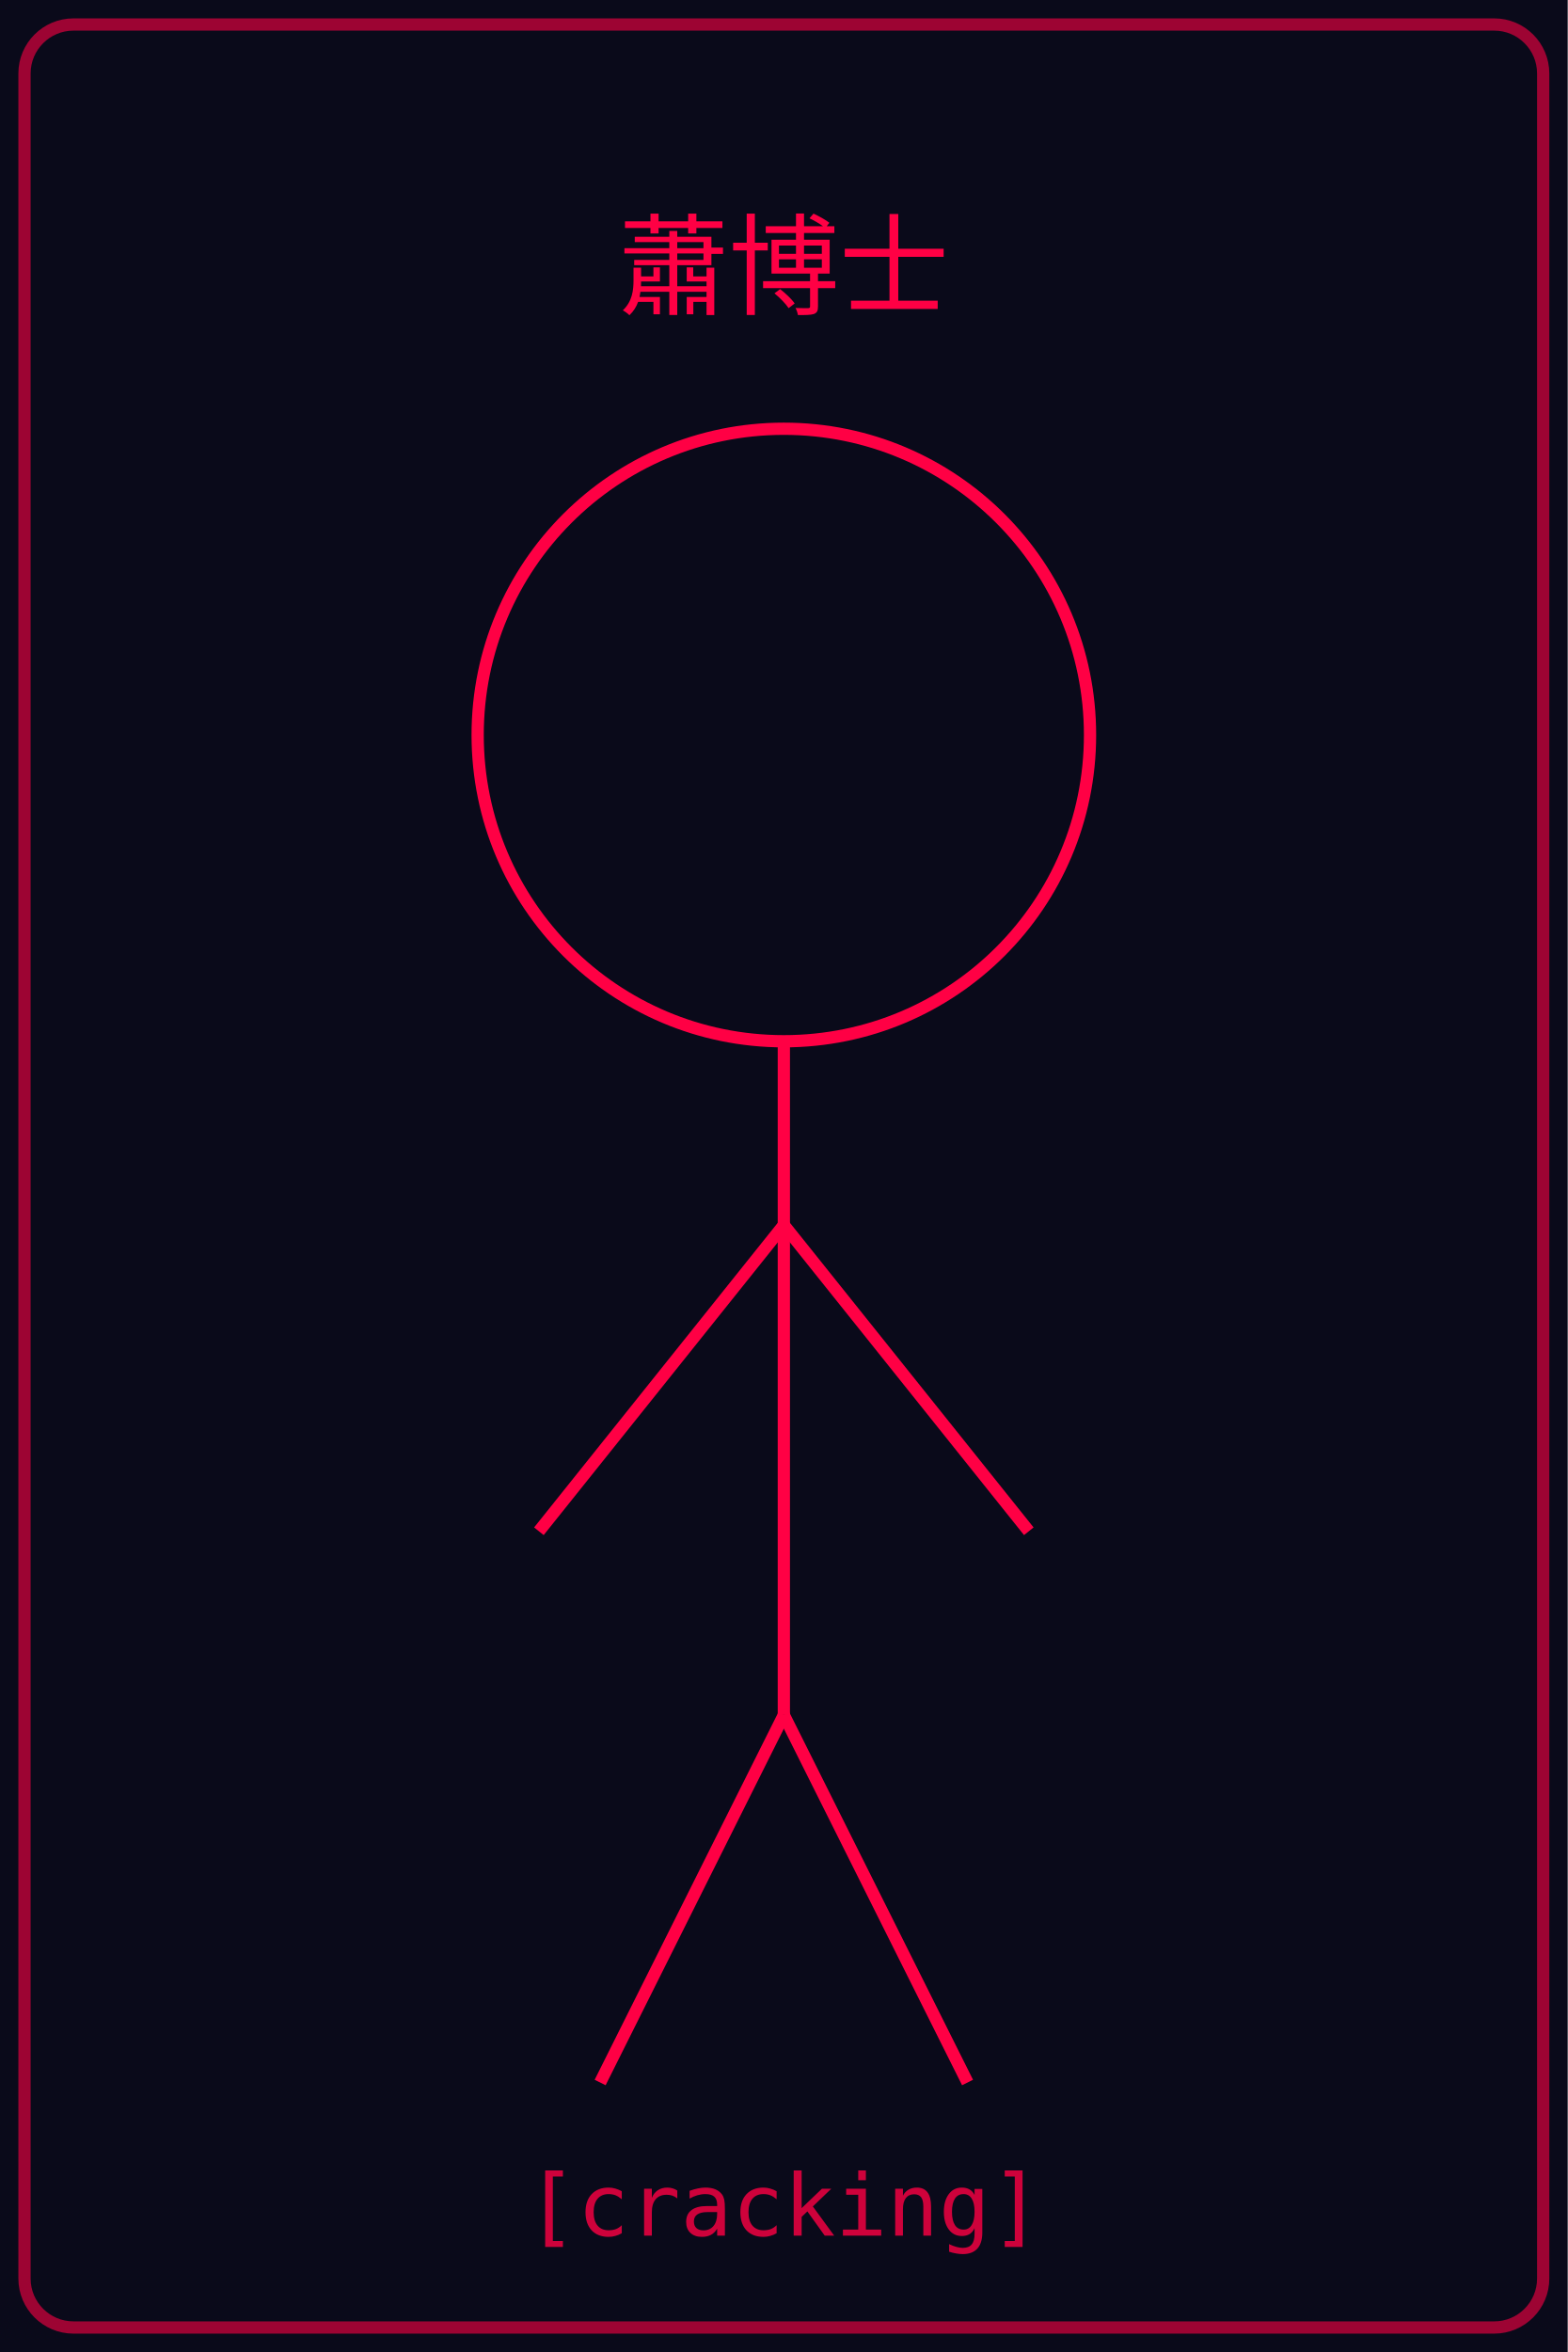
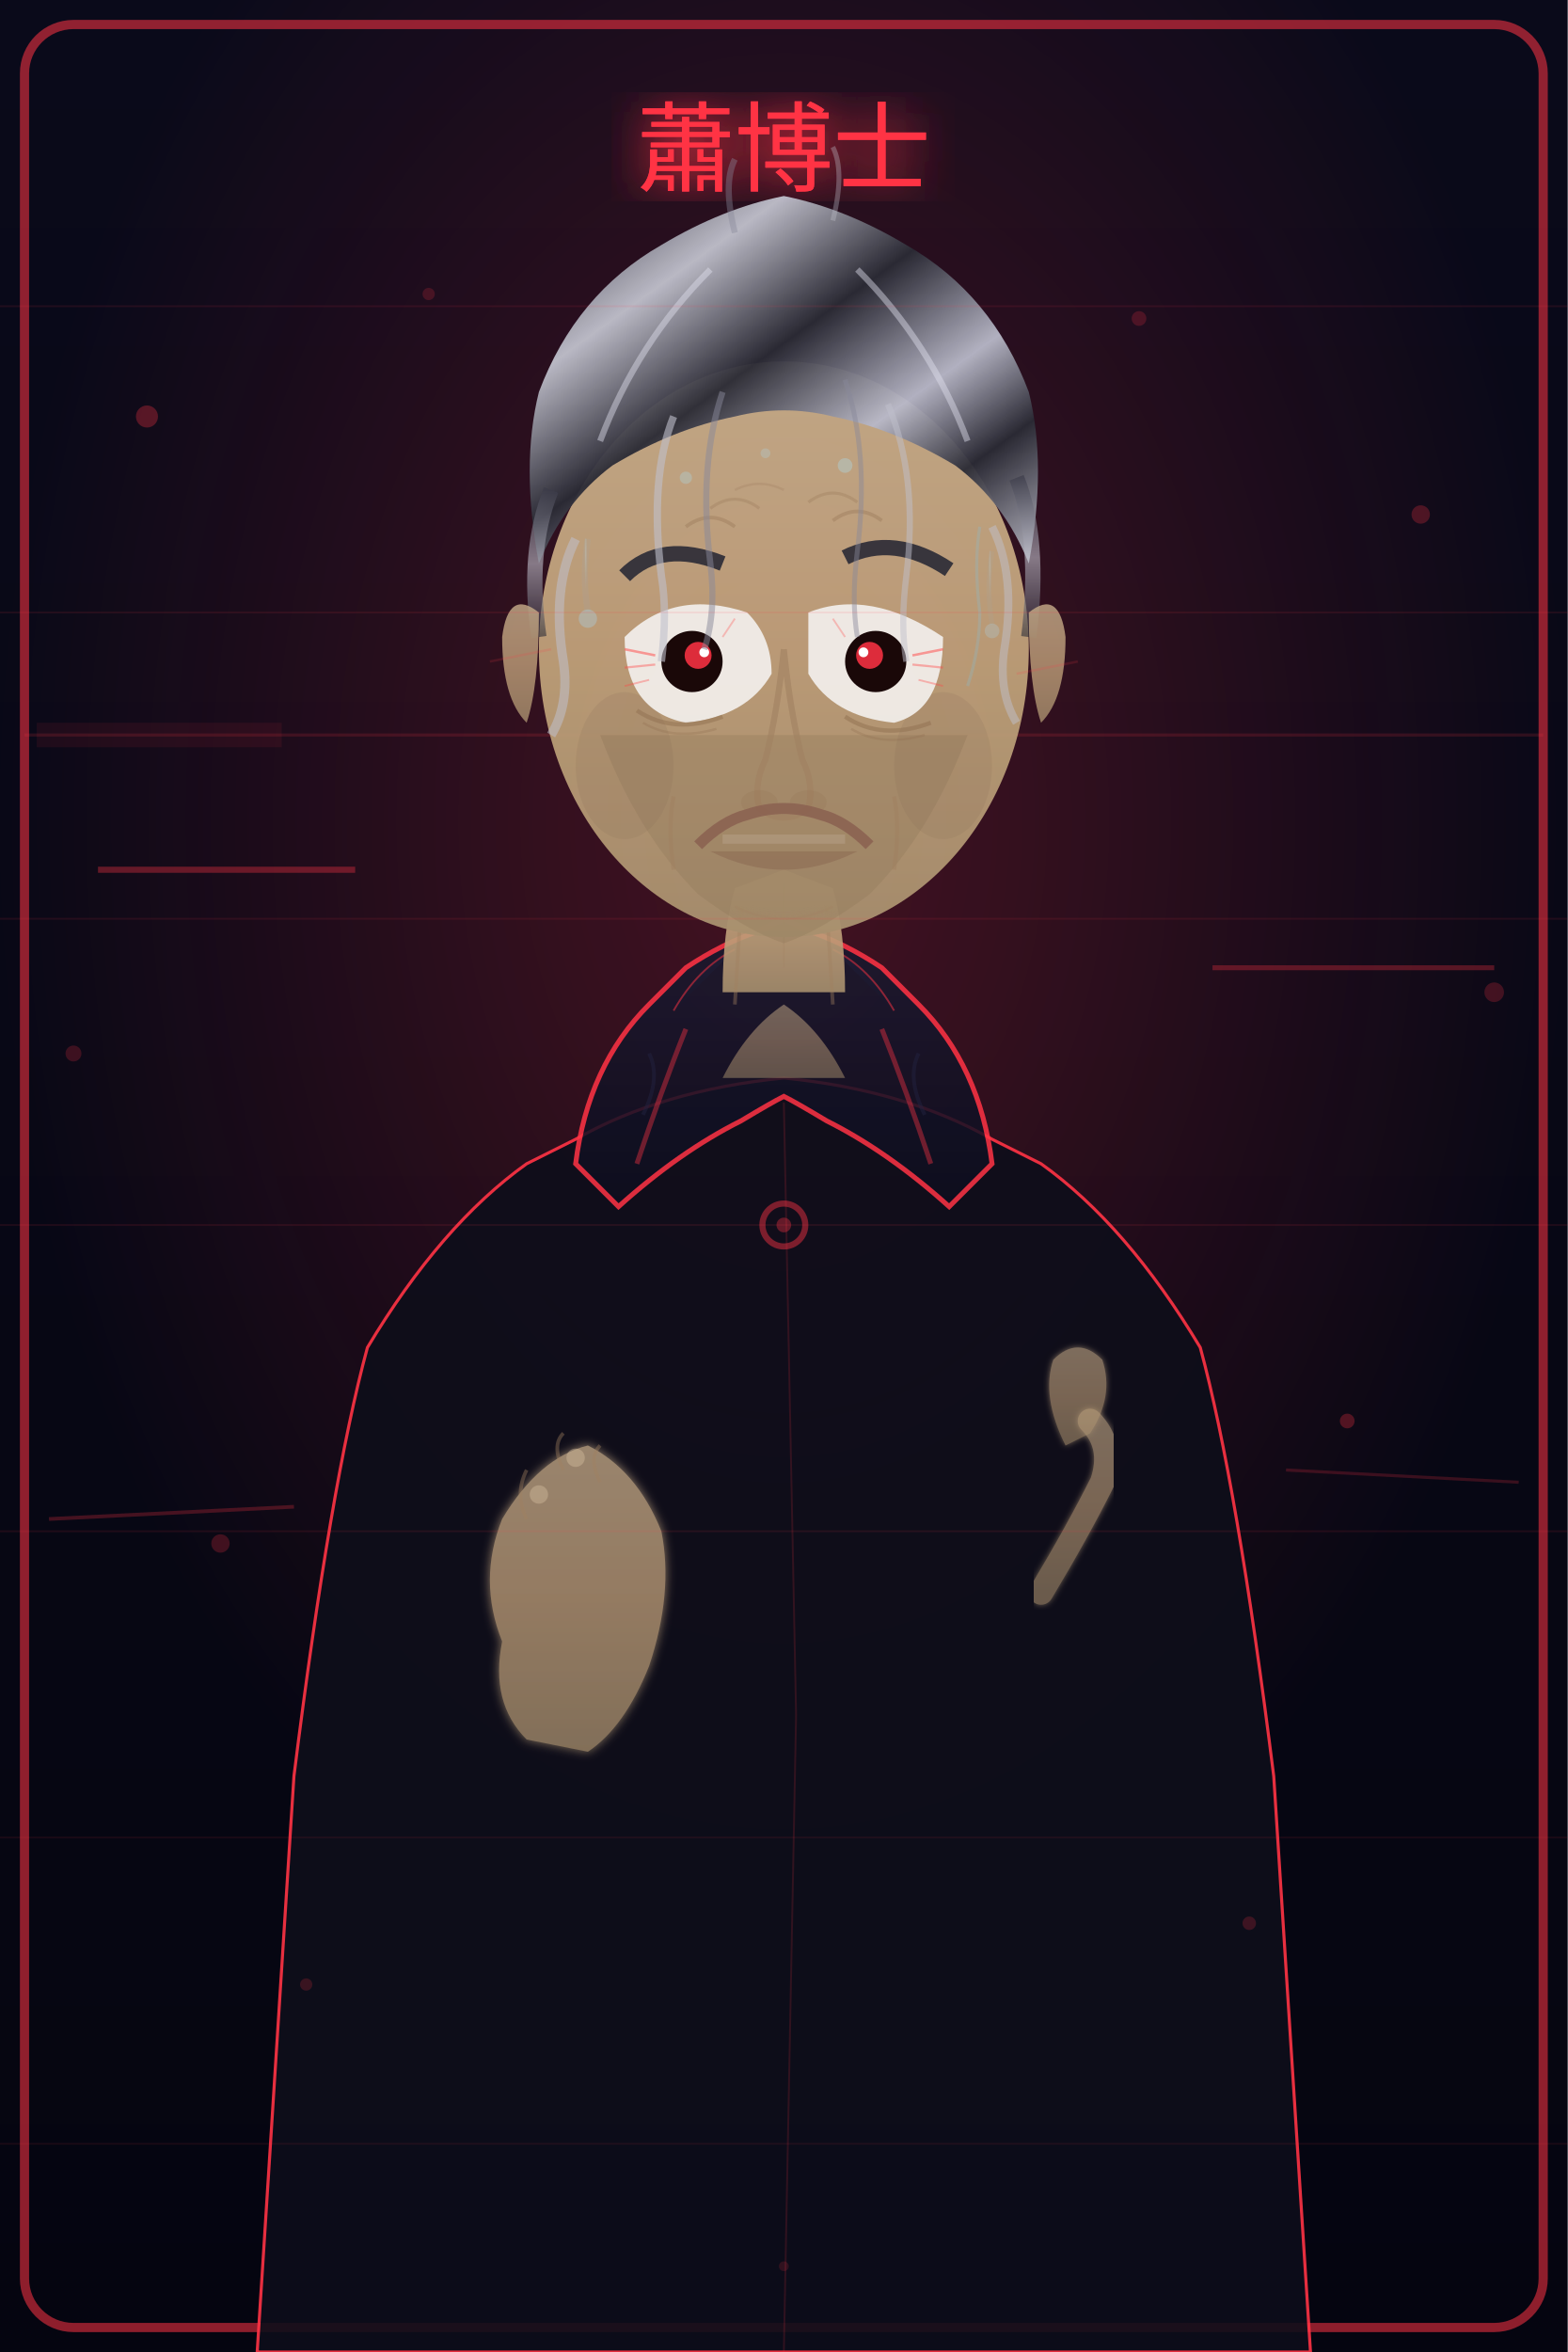
<svg xmlns="http://www.w3.org/2000/svg" width="256" height="384" viewBox="0 0 256 384">
-   <rect width="256" height="384" fill="#0a0a1a" />
-   <rect x="4" y="4" width="248" height="376" rx="8" fill="none" stroke="#ff0044" stroke-width="2" opacity="0.6" />
-   <circle cx="128" cy="120" r="50" fill="none" stroke="#ff0044" stroke-width="2" />
-   <line x1="128" y1="170" x2="128" y2="280" stroke="#ff0044" stroke-width="2" />
-   <line x1="128" y1="200" x2="88" y2="250" stroke="#ff0044" stroke-width="2" />
-   <line x1="128" y1="200" x2="168" y2="250" stroke="#ff0044" stroke-width="2" />
-   <line x1="128" y1="280" x2="98" y2="340" stroke="#ff0044" stroke-width="2" />
-   <line x1="128" y1="280" x2="158" y2="340" stroke="#ff0044" stroke-width="2" />
-   <text x="128" y="50" font-family="monospace" font-size="18" fill="#ff0044" text-anchor="middle">蕭博士</text>
-   <text x="128" y="365" font-family="monospace" font-size="14" fill="#ff0044" text-anchor="middle" opacity="0.8">[cracking]</text>
+   <defs>
+     <linearGradient id="dk_bg" x1="0" y1="0" x2="0" y2="1">
+       <stop offset="0%" stop-color="#0a0a1a" />
+       <stop offset="100%" stop-color="#050510" />
+     </linearGradient>
+     <linearGradient id="dk_skin" x1="0" y1="0" x2="0" y2="1">
+       <stop offset="0%" stop-color="#c8ad8a" />
+       <stop offset="50%" stop-color="#c0a07a" />
+       <stop offset="100%" stop-color="#a8906e" />
+     </linearGradient>
+     <linearGradient id="dk_hair" x1="0" y1="0" x2="1" y2="1">
+       <stop offset="0%" stop-color="#2a2a35" />
+       <stop offset="25%" stop-color="#c0c0cc" />
+       <stop offset="45%" stop-color="#2a2a35" />
+       <stop offset="65%" stop-color="#b8b8c8" />
+       <stop offset="80%" stop-color="#2a2a35" />
+       <stop offset="100%" stop-color="#c0c0cc" />
+     </linearGradient>
+     <linearGradient id="dk_hair_loose" x1="0" y1="0" x2="0" y2="1">
+       <stop offset="0%" stop-color="#3a3a48" />
+       <stop offset="50%" stop-color="#c0c0cc" />
+       <stop offset="100%" stop-color="#2a2a35" />
+     </linearGradient>
+     <linearGradient id="dk_collar" x1="0" y1="0" x2="0" y2="1">
+       <stop offset="0%" stop-color="#1a1a30" />
+       <stop offset="100%" stop-color="#0d0d1e" />
+     </linearGradient>
+     <linearGradient id="dk_collar_inner" x1="0" y1="0" x2="0" y2="1">
+       <stop offset="0%" stop-color="#222240" />
+       <stop offset="100%" stop-color="#151528" />
+     </linearGradient>
+     <radialGradient id="dk_glow" cx="0.5" cy="0.35" r="0.5">
+       <stop offset="0%" stop-color="#ff3344" stop-opacity="0.25" />
+       <stop offset="100%" stop-color="#ff3344" stop-opacity="0" />
+     </radialGradient>
+     <radialGradient id="dk_sweat" cx="0.3" cy="0.2" r="0.5">
+       <stop offset="0%" stop-color="#bbddee" stop-opacity="0.7" />
+       <stop offset="100%" stop-color="#88aacc" stop-opacity="0.2" />
+     </radialGradient>
+     <filter id="dk_neon">
+       <feGaussianBlur stdDeviation="4" result="blur" />
+       <feMerge>
+         <feMergeNode in="blur" />
+         <feMergeNode in="SourceGraphic" />
+       </feMerge>
+     </filter>
+     <filter id="dk_distort">
+       <feGaussianBlur stdDeviation="0.8" result="blur" />
+       <feMerge>
+         <feMergeNode in="blur" />
+         <feMergeNode in="SourceGraphic" />
+       </feMerge>
+     </filter>
+     <filter id="dk_tremble">
+       <feGaussianBlur stdDeviation="0.5" result="blur" />
+       <feMerge>
+         <feMergeNode in="blur" />
+         <feMergeNode in="SourceGraphic" />
+       </feMerge>
+     </filter>
+   </defs>
+   <rect width="256" height="384" fill="url(#dk_bg)" />
+   <rect width="256" height="384" fill="url(#dk_glow)" />
+   <rect x="4" y="4" width="248" height="376" rx="8" fill="none" stroke="#ff3344" stroke-width="1.5" opacity="0.55" />
+   <line x1="4" y1="120" x2="252" y2="120" stroke="#ff3344" stroke-width="0.5" opacity="0.15" />
+   <rect x="6" y="118" width="40" height="4" fill="#ff3344" opacity="0.08" />
+   <text x="128" y="30" font-family="monospace" font-size="16" fill="#ff3344" text-anchor="middle" filter="url(#dk_neon)">蕭博士</text>
+   <text x="128" y="30" font-family="monospace" font-size="16" fill="#ff3344" text-anchor="middle">蕭博士</text>
+   <path d="M60,220 Q54,242 48,290 L42,384 H214 L208,290 Q202,242 196,220 Q184,200 170,190 L162,186 Q148,178 128,176 Q108,178 94,186 L86,190 Q72,200 60,220 Z" fill="#0d0d1a" stroke="#ff3344" stroke-width="0.5" opacity="0.9" />
+   <path d="M128,180 L130,280 L128,384" fill="none" stroke="#ff3344" stroke-width="0.3" opacity="0.15" />
+   <path d="M94,190 Q96,174 106,164 L112,158 Q118,154 124,152 L128,150 L132,152 Q138,154 144,158 L150,164 Q160,174 162,190 L155,197 Q145,188 135,183 Q130,180 128,179 Q126,180 121,183 Q111,188 101,197 Z" fill="url(#dk_collar)" stroke="#ff3344" stroke-width="0.8" opacity="0.85" />
+   <path d="M118,176 Q122,168 128,164 Q134,168 138,176" fill="url(#dk_skin)" opacity="0.5" />
+   <path d="M112,168 Q108,178 104,190" fill="none" stroke="#ff3344" stroke-width="0.8" opacity="0.4" />
+   <path d="M144,168 Q148,178 152,190" fill="none" stroke="#ff3344" stroke-width="0.8" opacity="0.4" />
+   <path d="M106,172 Q108,176 105,182" fill="none" stroke="#222240" stroke-width="0.6" opacity="0.5" />
+   <path d="M150,172 Q148,176 151,182" fill="none" stroke="#222240" stroke-width="0.6" opacity="0.5" />
+   <path d="M110,165 Q114,158 120,155" fill="url(#dk_collar_inner)" stroke="#ff3344" stroke-width="0.3" opacity="0.5" />
+   <path d="M146,165 Q142,158 136,155" fill="url(#dk_collar_inner)" stroke="#ff3344" stroke-width="0.3" opacity="0.5" />
+   <path d="M82,268 Q78,258 82,248 Q88,238 96,236 Q104,240 108,250 Q110,260 106,272 Q102,282 96,286 L86,284 Q80,278 82,268 Z" fill="url(#dk_skin)" opacity="0.75" filter="url(#dk_distort)" />
+   <path d="M86,248 Q84,244 86,240" fill="none" stroke="#a08060" stroke-width="0.6" opacity="0.4" />
+   <path d="M92,240 Q90,236 92,234" fill="none" stroke="#a08060" stroke-width="0.6" opacity="0.4" />
+   <path d="M98,242 Q96,238 98,236" fill="none" stroke="#a08060" stroke-width="0.6" opacity="0.4" />
+   <circle cx="88" cy="244" r="1.5" fill="#d8c0a0" opacity="0.4" />
+   <circle cx="94" cy="238" r="1.5" fill="#d8c0a0" opacity="0.4" />
+   <path d="M170,260 Q176,250 180,242 Q182,236 178,232" fill="none" stroke="url(#dk_skin)" stroke-width="4" stroke-linecap="round" opacity="0.6" filter="url(#dk_tremble)" />
+   <path d="M174,236 Q170,228 172,222 Q176,218 180,222 Q182,228 178,234 Z" fill="url(#dk_skin)" opacity="0.6" filter="url(#dk_tremble)" />
+   <path d="M118,162 Q118,152 120,145 L128,142 L136,145 Q138,152 138,162" fill="url(#dk_skin)" opacity="0.9" />
+   <path d="M121,148 L120,164" fill="none" stroke="#a08060" stroke-width="0.6" opacity="0.4" />
+   <path d="M135,148 L136,164" fill="none" stroke="#a08060" stroke-width="0.6" opacity="0.4" />
+   <path d="M128,144 L128,158" fill="none" stroke="#a08060" stroke-width="0.3" opacity="0.25" />
+   <ellipse cx="128" cy="106" rx="40" ry="47" fill="url(#dk_skin)" opacity="0.95" />
+   <path d="M98,120 Q104,136 114,146 Q122,152 128,154 Q134,152 142,146 Q152,136 158,120" fill="#907858" opacity="0.35" />
+   <ellipse cx="102" cy="125" rx="8" ry="12" fill="#806850" opacity="0.15" />
+   <ellipse cx="154" cy="125" rx="8" ry="12" fill="#806850" opacity="0.15" />
+   <path d="M96,88 Q95,94 96,100" fill="none" stroke="url(#dk_sweat)" stroke-width="1" opacity="0.5" />
+   <circle cx="96" cy="101" r="1.5" fill="#aaccdd" opacity="0.4" />
+   <path d="M162,90 Q161,96 162,102" fill="none" stroke="url(#dk_sweat)" stroke-width="0.8" opacity="0.4" />
+   <circle cx="162" cy="103" r="1.2" fill="#aaccdd" opacity="0.3" />
+   <circle cx="112" cy="78" r="1" fill="#aaddee" opacity="0.3" />
+   <circle cx="138" cy="76" r="1.2" fill="#aaddee" opacity="0.35" />
+   <circle cx="125" cy="74" r="0.8" fill="#aaddee" opacity="0.25" />
+   <path d="M160,86 Q159,92 160,100 Q160,106 158,112" fill="none" stroke="#88bbcc" stroke-width="0.5" opacity="0.3" />
+   <path d="M102,104 Q110,96 122,100 Q126,104 126,110 Q122,117 112,118 Q102,116 102,104 Z" fill="#f0ece8" opacity="0.95" />
+   <circle cx="113" cy="108" r="5" fill="#1a0808" />
+   <circle cx="114" cy="107" r="2.2" fill="#ff3344" opacity="0.85" />
+   <circle cx="115" cy="106.5" r="0.8" fill="#ffffff" />
+   <path d="M102,106 L107,107" fill="none" stroke="#ff4444" stroke-width="0.4" opacity="0.5" />
+   <path d="M102,109 L107,108.5" fill="none" stroke="#ff4444" stroke-width="0.35" opacity="0.4" />
+   <path d="M102,112 L106,111" fill="none" stroke="#ff4444" stroke-width="0.3" opacity="0.35" />
+   <path d="M120,101 L118,104" fill="none" stroke="#ff4444" stroke-width="0.3" opacity="0.3" />
+   <path d="M104,116 Q110,120 118,117" fill="none" stroke="#907050" stroke-width="0.7" opacity="0.5" />
+   <path d="M105,118 Q110,121 117,119" fill="none" stroke="#907050" stroke-width="0.4" opacity="0.3" />
+   <path d="M132,100 Q142,96 154,104 Q154,116 146,118 Q136,117 132,110 Q132,104 132,100 Z" fill="#f0ece8" opacity="0.95" />
+   <circle cx="143" cy="108" r="5" fill="#1a0808" />
+   <circle cx="142" cy="107" r="2.2" fill="#ff3344" opacity="0.85" />
+   <circle cx="141" cy="106.5" r="0.8" fill="#ffffff" />
+   <path d="M154,106 L149,107" fill="none" stroke="#ff4444" stroke-width="0.4" opacity="0.5" />
+   <path d="M154,109 L149,108.5" fill="none" stroke="#ff4444" stroke-width="0.35" opacity="0.4" />
+   <path d="M154,112 L150,111" fill="none" stroke="#ff4444" stroke-width="0.3" opacity="0.35" />
+   <path d="M136,101 L138,104" fill="none" stroke="#ff4444" stroke-width="0.3" opacity="0.3" />
+   <path d="M138,117 Q144,121 152,118" fill="none" stroke="#907050" stroke-width="0.7" opacity="0.5" />
+   <path d="M139,119 Q144,122 151,120" fill="none" stroke="#907050" stroke-width="0.4" opacity="0.3" />
+   <path d="M102,94 Q108,88 118,92" fill="none" stroke="#2a2a35" stroke-width="2.5" opacity="0.9" />
+   <path d="M138,91 Q146,87 155,93" fill="none" stroke="#2a2a35" stroke-width="2.5" opacity="0.9" />
+   <path d="M112,86 Q116,83 120,86" fill="none" stroke="#a08060" stroke-width="0.6" opacity="0.5" />
+   <path d="M136,85 Q140,82 144,85" fill="none" stroke="#a08060" stroke-width="0.6" opacity="0.5" />
+   <path d="M116,83 Q120,80 124,83" fill="none" stroke="#a08060" stroke-width="0.5" opacity="0.4" />
+   <path d="M132,82 Q136,79 140,82" fill="none" stroke="#a08060" stroke-width="0.5" opacity="0.4" />
+   <path d="M120,80 Q124,78 128,80" fill="none" stroke="#a08060" stroke-width="0.4" opacity="0.3" />
+   <path d="M128,106 Q127,116 125,124 Q123,128 124,132 Q128,135 132,132 Q133,128 131,124 Q129,116 128,106" fill="none" stroke="#a08060" stroke-width="1" opacity="0.6" />
+   <ellipse cx="124" cy="131" rx="3" ry="2" fill="#907050" opacity="0.2" />
+   <ellipse cx="132" cy="131" rx="3" ry="2" fill="#907050" opacity="0.2" />
+   <path d="M114,138 Q118,134 122,133 Q128,131 134,133 Q138,134 142,138" fill="none" stroke="#8a6050" stroke-width="1.8" opacity="0.85" />
+   <path d="M116,139 Q122,142 128,142 Q134,142 140,139" fill="#7a5040" opacity="0.3" />
+   <path d="M118,137 L138,137" fill="none" stroke="#ccbbaa" stroke-width="1.5" opacity="0.25" />
+   <path d="M110,130 Q109,135 110,142" fill="none" stroke="#a08060" stroke-width="0.7" opacity="0.5" />
+   <path d="M146,130 Q147,135 146,142" fill="none" stroke="#a08060" stroke-width="0.7" opacity="0.5" />
+   <path d="M120,148 Q128,152 136,148" fill="none" stroke="#a08060" stroke-width="0.4" opacity="0.3" filter="url(#dk_tremble)" />
+   <path d="M88,92 Q85,76 88,64 Q94,48 108,40 Q118,34 128,32 Q138,34 148,40 Q162,48 168,64 Q171,76 168,92 Q164,82 156,76 Q146,70 136,68 Q128,66 120,68 Q110,70 100,76 Q92,82 88,92 Z" fill="url(#dk_hair)" opacity="0.95" />
+   <path d="M110,68 Q106,78 108,94 Q109,100 108,108" fill="none" stroke="#c0c0cc" stroke-width="1.2" opacity="0.6" />
+   <path d="M118,64 Q114,76 116,92 Q117,100 115,106" fill="none" stroke="#888899" stroke-width="1" opacity="0.5" />
+   <path d="M145,66 Q150,78 148,94 Q147,102 148,108" fill="none" stroke="#c0c0cc" stroke-width="1" opacity="0.5" />
+   <path d="M138,62 Q142,74 140,90 Q139,98 140,104" fill="none" stroke="#888899" stroke-width="0.8" opacity="0.45" />
+   <path d="M94,88 Q90,96 92,108 Q93,115 90,120" fill="none" stroke="#c0c0cc" stroke-width="1.5" opacity="0.55" />
+   <path d="M162,86 Q166,94 164,106 Q163,113 166,118" fill="none" stroke="#c0c0cc" stroke-width="1.3" opacity="0.5" />
+   <path d="M120,38 Q118,30 120,26" fill="none" stroke="#888899" stroke-width="1" opacity="0.4" />
+   <path d="M136,36 Q138,28 136,24" fill="none" stroke="#c0c0cc" stroke-width="0.8" opacity="0.35" />
+   <path d="M90,80 Q86,90 88,104" fill="none" stroke="url(#dk_hair_loose)" stroke-width="2.5" opacity="0.6" />
+   <path d="M166,78 Q170,88 168,104" fill="none" stroke="url(#dk_hair_loose)" stroke-width="2.5" opacity="0.6" />
+   <path d="M98,72 Q104,56 116,44" fill="none" stroke="#e0e0ee" stroke-width="1" opacity="0.45" />
+   <path d="M158,72 Q152,56 140,44" fill="none" stroke="#e0e0ee" stroke-width="1" opacity="0.45" />
+   <path d="M88,100 Q83,96 82,104 Q82,114 86,118 Q88,112 88,100 Z" fill="url(#dk_skin)" opacity="0.8" />
+   <path d="M168,100 Q173,96 174,104 Q174,114 170,118 Q168,112 168,100 Z" fill="url(#dk_skin)" opacity="0.8" />
+   <line x1="16" y1="142" x2="58" y2="142" stroke="#ff3344" stroke-width="1" opacity="0.35" />
+   <line x1="198" y1="158" x2="244" y2="158" stroke="#ff3344" stroke-width="0.8" opacity="0.3" />
+   <line x1="8" y1="248" x2="48" y2="246" stroke="#ff3344" stroke-width="0.6" opacity="0.25" />
+   <line x1="210" y1="240" x2="248" y2="242" stroke="#ff3344" stroke-width="0.5" opacity="0.2" />
+   <line x1="80" y1="108" x2="90" y2="106" stroke="#ff3344" stroke-width="0.4" opacity="0.15" />
+   <line x1="166" y1="110" x2="176" y2="108" stroke="#ff3344" stroke-width="0.4" opacity="0.15" />
+   <circle cx="128" cy="200" r="3.5" fill="none" stroke="#ff3344" stroke-width="1" opacity="0.45" />
+   <circle cx="128" cy="200" r="1.2" fill="#ff3344" opacity="0.35" />
+   <circle cx="24" cy="68" r="1.8" fill="#ff3344" opacity="0.3" />
+   <circle cx="232" cy="84" r="1.5" fill="#ff3344" opacity="0.25" />
+   <circle cx="36" cy="252" r="1.5" fill="#ff3344" opacity="0.22" />
+   <circle cx="220" cy="232" r="1.2" fill="#ff3344" opacity="0.28" />
+   <circle cx="12" cy="172" r="1.3" fill="#ff3344" opacity="0.2" />
+   <circle cx="244" cy="162" r="1.6" fill="#ff3344" opacity="0.22" />
+   <circle cx="50" cy="324" r="1" fill="#ff3344" opacity="0.18" />
+   <circle cx="204" cy="314" r="1.1" fill="#ff3344" opacity="0.2" />
+   <circle cx="128" cy="370" r="0.8" fill="#ff3344" opacity="0.15" />
+   <circle cx="70" cy="48" r="1" fill="#ff3344" opacity="0.18" />
+   <circle cx="186" cy="52" r="1.2" fill="#ff3344" opacity="0.2" />
+   <line x1="0" y1="50" x2="256" y2="50" stroke="#ff3344" stroke-width="0.3" opacity="0.1" />
+   <line x1="0" y1="100" x2="256" y2="100" stroke="#ff3344" stroke-width="0.3" opacity="0.1" />
+   <line x1="0" y1="150" x2="256" y2="150" stroke="#ff3344" stroke-width="0.3" opacity="0.1" />
+   <line x1="0" y1="200" x2="256" y2="200" stroke="#ff3344" stroke-width="0.3" opacity="0.1" />
+   <line x1="0" y1="250" x2="256" y2="250" stroke="#ff3344" stroke-width="0.3" opacity="0.1" />
+   <line x1="0" y1="300" x2="256" y2="300" stroke="#ff3344" stroke-width="0.3" opacity="0.08" />
+   <line x1="0" y1="350" x2="256" y2="350" stroke="#ff3344" stroke-width="0.3" opacity="0.08" />
</svg>
